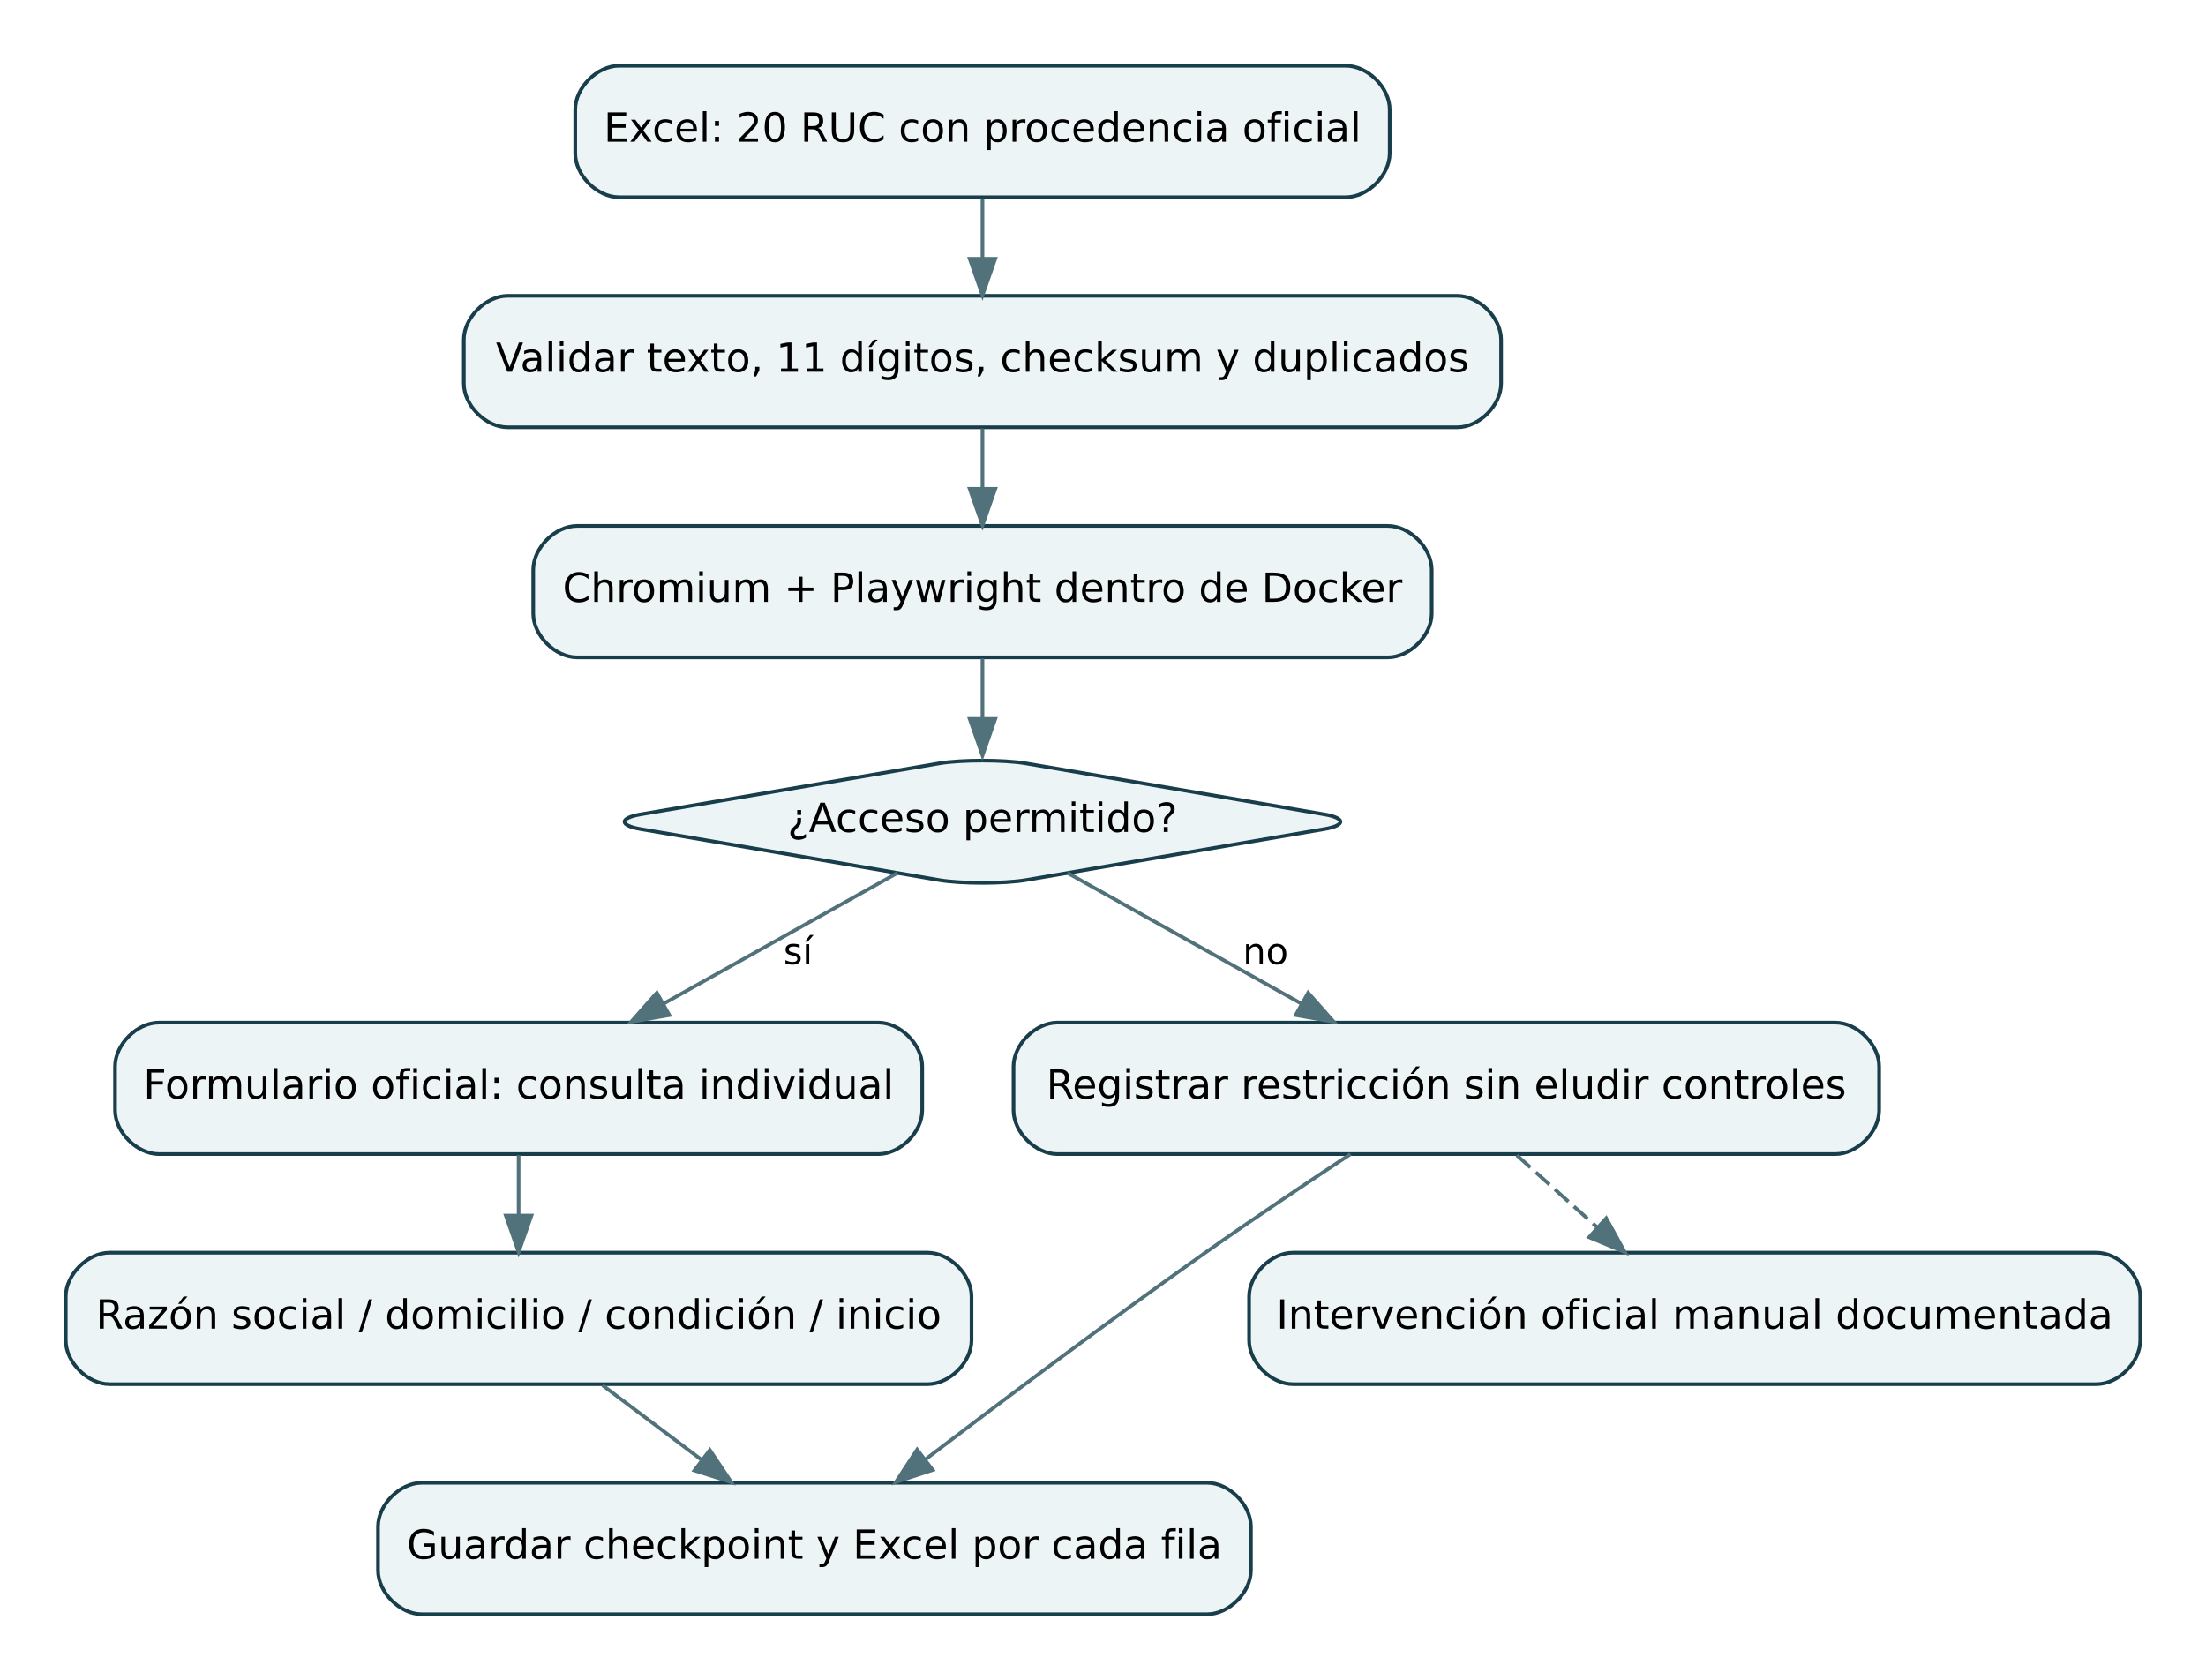
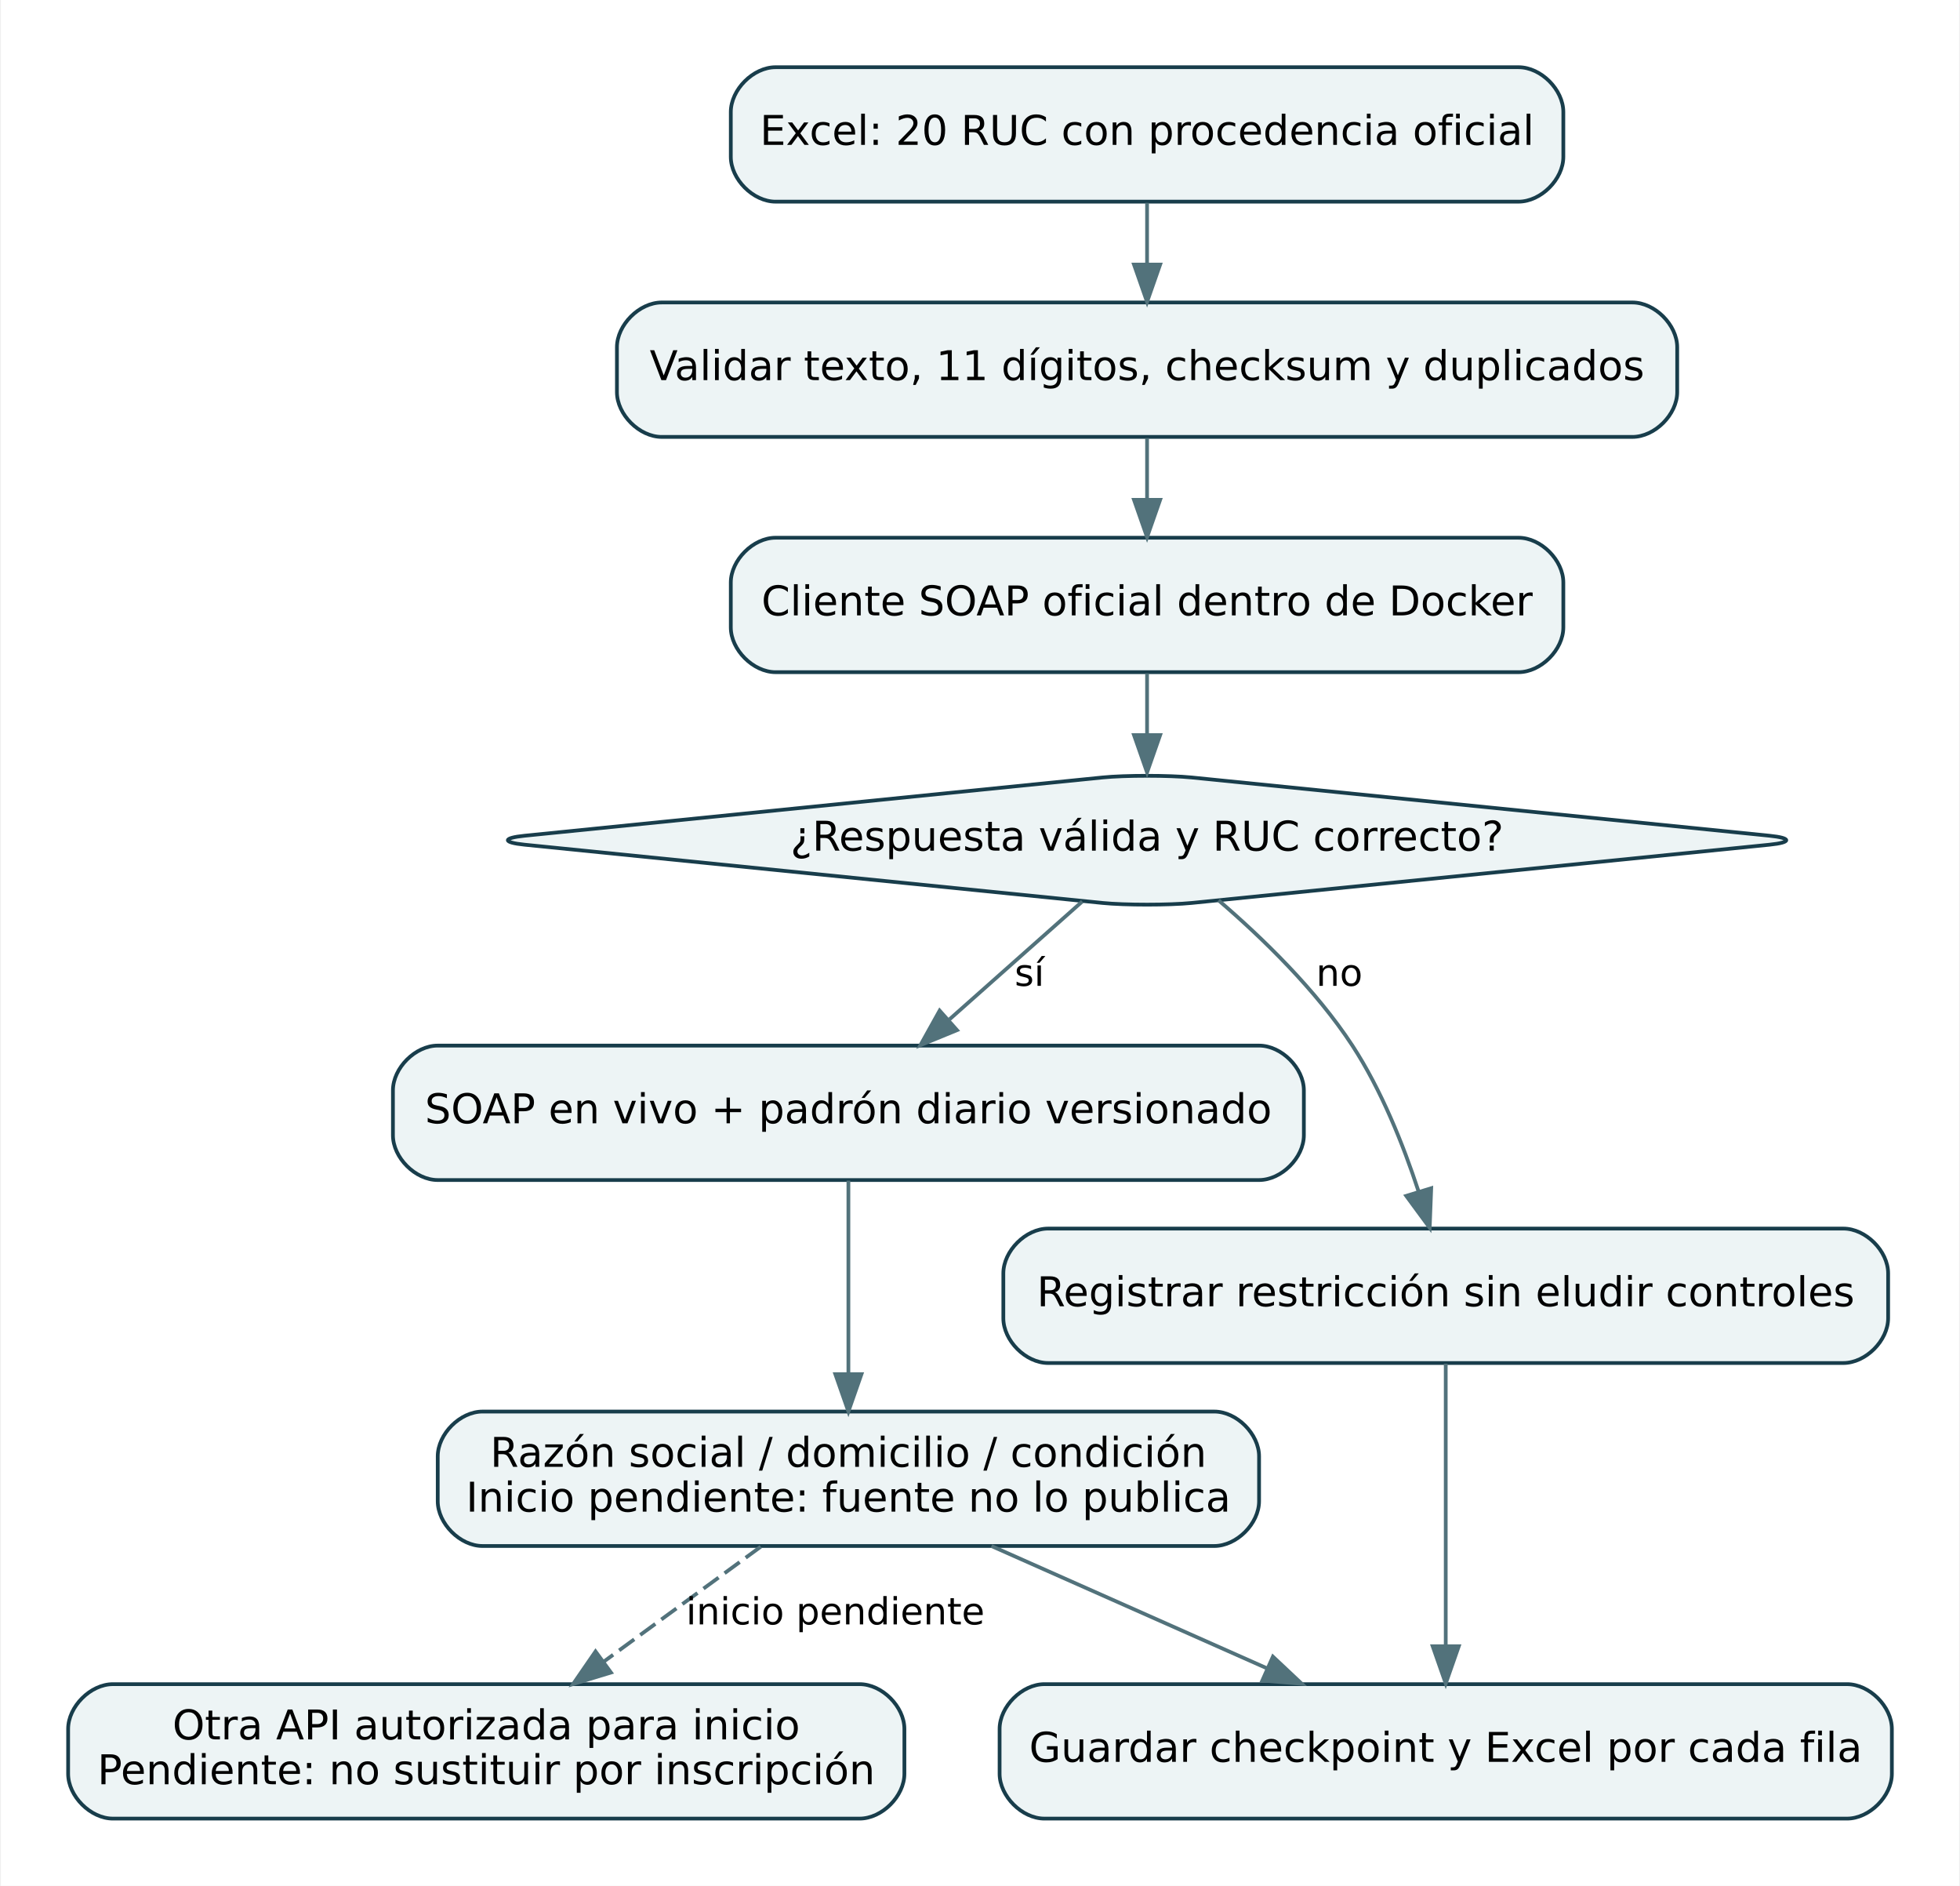
- <svg xmlns="http://www.w3.org/2000/svg" width="604pt" height="460pt" viewBox="0.00 0.00 604.00 460.00">
-   <g id="graph0" class="graph" transform="scale(1 1) rotate(0) translate(18 442)">
-     <polygon fill="white" stroke="transparent" points="-18,18 -18,-442 586,-442 586,18 -18,18" />
+ <svg xmlns="http://www.w3.org/2000/svg" width="525pt" height="505pt" viewBox="0.00 0.00 524.50 505.00">
+   <g id="graph0" class="graph" transform="scale(1 1) rotate(0) translate(18 487)">
+     <polygon fill="white" stroke="transparent" points="-18,18 -18,-487 506.5,-487 506.5,18 -18,18" />
    <g id="node1" class="node">
-       <path fill="#edf4f5" stroke="#183d4b" d="M350.5,-424C350.5,-424 151.5,-424 151.5,-424 145.5,-424 139.5,-418 139.5,-412 139.5,-412 139.5,-400 139.5,-400 139.5,-394 145.5,-388 151.5,-388 151.5,-388 350.5,-388 350.5,-388 356.5,-388 362.5,-394 362.5,-400 362.5,-400 362.5,-412 362.5,-412 362.5,-418 356.5,-424 350.5,-424" />
-       <text text-anchor="middle" x="251" y="-403.2" font-family="DejaVu Sans" font-size="11.00">Excel: 20 RUC con procedencia oficial</text>
+       <path fill="#edf4f5" stroke="#183d4b" d="M388.5,-469C388.5,-469 189.5,-469 189.5,-469 183.5,-469 177.5,-463 177.5,-457 177.5,-457 177.5,-445 177.5,-445 177.5,-439 183.5,-433 189.5,-433 189.5,-433 388.5,-433 388.5,-433 394.5,-433 400.5,-439 400.5,-445 400.5,-445 400.5,-457 400.5,-457 400.5,-463 394.5,-469 388.5,-469" />
+       <text text-anchor="middle" x="289" y="-448.2" font-family="DejaVu Sans" font-size="11.00">Excel: 20 RUC con procedencia oficial</text>
    </g>
    <g id="node2" class="node">
-       <path fill="#edf4f5" stroke="#183d4b" d="M381,-361C381,-361 121,-361 121,-361 115,-361 109,-355 109,-349 109,-349 109,-337 109,-337 109,-331 115,-325 121,-325 121,-325 381,-325 381,-325 387,-325 393,-331 393,-337 393,-337 393,-349 393,-349 393,-355 387,-361 381,-361" />
-       <text text-anchor="middle" x="251" y="-340.2" font-family="DejaVu Sans" font-size="11.00">Validar texto, 11 dígitos, checksum y duplicados</text>
+       <path fill="#edf4f5" stroke="#183d4b" d="M419,-406C419,-406 159,-406 159,-406 153,-406 147,-400 147,-394 147,-394 147,-382 147,-382 147,-376 153,-370 159,-370 159,-370 419,-370 419,-370 425,-370 431,-376 431,-382 431,-382 431,-394 431,-394 431,-400 425,-406 419,-406" />
+       <text text-anchor="middle" x="289" y="-385.2" font-family="DejaVu Sans" font-size="11.00">Validar texto, 11 dígitos, checksum y duplicados</text>
    </g>
    <g id="edge1" class="edge">
-       <path fill="none" stroke="#52727b" d="M251,-387.68C251,-382.62 251,-376.95 251,-371.42" />
-       <polygon fill="#52727b" stroke="#52727b" points="254.5,-371.15 251,-361.15 247.5,-371.15 254.5,-371.15" />
+       <path fill="none" stroke="#52727b" d="M289,-432.68C289,-427.62 289,-421.95 289,-416.42" />
+       <polygon fill="#52727b" stroke="#52727b" points="292.5,-416.15 289,-406.15 285.5,-416.15 292.5,-416.15" />
    </g>
    <g id="node3" class="node">
-       <path fill="#edf4f5" stroke="#183d4b" d="M362,-298C362,-298 140,-298 140,-298 134,-298 128,-292 128,-286 128,-286 128,-274 128,-274 128,-268 134,-262 140,-262 140,-262 362,-262 362,-262 368,-262 374,-268 374,-274 374,-274 374,-286 374,-286 374,-292 368,-298 362,-298" />
-       <text text-anchor="middle" x="251" y="-277.2" font-family="DejaVu Sans" font-size="11.00">Chromium + Playwright dentro de Docker</text>
+       <path fill="#edf4f5" stroke="#183d4b" d="M388.5,-343C388.5,-343 189.5,-343 189.5,-343 183.5,-343 177.5,-337 177.5,-331 177.5,-331 177.5,-319 177.5,-319 177.5,-313 183.5,-307 189.5,-307 189.5,-307 388.5,-307 388.5,-307 394.5,-307 400.5,-313 400.5,-319 400.5,-319 400.5,-331 400.5,-331 400.5,-337 394.5,-343 388.5,-343" />
+       <text text-anchor="middle" x="289" y="-322.2" font-family="DejaVu Sans" font-size="11.00">Cliente SOAP oficial dentro de Docker</text>
    </g>
    <g id="edge2" class="edge">
-       <path fill="none" stroke="#52727b" d="M251,-324.68C251,-319.62 251,-313.95 251,-308.42" />
-       <polygon fill="#52727b" stroke="#52727b" points="254.5,-308.15 251,-298.15 247.5,-308.15 254.5,-308.15" />
+       <path fill="none" stroke="#52727b" d="M289,-369.68C289,-364.62 289,-358.95 289,-353.42" />
+       <polygon fill="#52727b" stroke="#52727b" points="292.5,-353.15 289,-343.15 285.5,-353.15 292.5,-353.15" />
    </g>
    <g id="node4" class="node">
-       <path fill="#edf4f5" stroke="#183d4b" d="M239.17,-232.98C239.17,-232.98 157.42,-219.02 157.42,-219.02 151.51,-218.01 151.51,-215.99 157.42,-214.98 157.42,-214.98 239.17,-201.02 239.17,-201.02 245.09,-200.01 256.91,-200.01 262.83,-201.02 262.83,-201.02 344.58,-214.98 344.58,-214.98 350.49,-215.99 350.49,-218.01 344.58,-219.02 344.58,-219.02 262.83,-232.98 262.83,-232.98 256.91,-233.99 245.09,-233.99 239.17,-232.98" />
-       <text text-anchor="middle" x="251" y="-214.2" font-family="DejaVu Sans" font-size="11.00">¿Acceso permitido?</text>
+       <path fill="#edf4f5" stroke="#183d4b" d="M277.06,-278.8C277.06,-278.8 122.26,-263.2 122.26,-263.2 116.29,-262.6 116.29,-261.4 122.26,-260.8 122.26,-260.8 277.06,-245.2 277.06,-245.2 283.03,-244.6 294.97,-244.6 300.94,-245.2 300.94,-245.2 455.74,-260.8 455.74,-260.8 461.71,-261.4 461.71,-262.6 455.74,-263.2 455.74,-263.2 300.94,-278.8 300.94,-278.8 294.97,-279.4 283.03,-279.4 277.06,-278.8" />
+       <text text-anchor="middle" x="289" y="-259.2" font-family="DejaVu Sans" font-size="11.00">¿Respuesta válida y RUC correcto?</text>
    </g>
    <g id="edge3" class="edge">
-       <path fill="none" stroke="#52727b" d="M251,-261.68C251,-256.62 251,-250.95 251,-245.42" />
-       <polygon fill="#52727b" stroke="#52727b" points="254.5,-245.15 251,-235.15 247.5,-245.15 254.5,-245.15" />
+       <path fill="none" stroke="#52727b" d="M289,-306.68C289,-301.62 289,-295.95 289,-290.42" />
+       <polygon fill="#52727b" stroke="#52727b" points="292.5,-290.15 289,-280.15 285.5,-290.15 292.5,-290.15" />
    </g>
    <g id="node5" class="node">
-       <path fill="#edf4f5" stroke="#183d4b" d="M222.5,-162C222.5,-162 25.5,-162 25.5,-162 19.5,-162 13.5,-156 13.5,-150 13.5,-150 13.5,-138 13.5,-138 13.5,-132 19.5,-126 25.5,-126 25.5,-126 222.5,-126 222.5,-126 228.5,-126 234.5,-132 234.5,-138 234.5,-138 234.5,-150 234.5,-150 234.5,-156 228.5,-162 222.5,-162" />
-       <text text-anchor="middle" x="124" y="-141.2" font-family="DejaVu Sans" font-size="11.00">Formulario oficial: consulta individual</text>
+       <path fill="#edf4f5" stroke="#183d4b" d="M319,-207C319,-207 99,-207 99,-207 93,-207 87,-201 87,-195 87,-195 87,-183 87,-183 87,-177 93,-171 99,-171 99,-171 319,-171 319,-171 325,-171 331,-177 331,-183 331,-183 331,-195 331,-195 331,-201 325,-207 319,-207" />
+       <text text-anchor="middle" x="209" y="-186.2" font-family="DejaVu Sans" font-size="11.00">SOAP en vivo + padrón diario versionado</text>
    </g>
    <g id="edge4" class="edge">
-       <path fill="none" stroke="#52727b" d="M227.71,-202.98C209.79,-192.96 184.61,-178.88 163.55,-167.11" />
-       <polygon fill="#52727b" stroke="#52727b" points="165.25,-164.05 154.81,-162.22 161.83,-170.16 165.25,-164.05" />
-       <text text-anchor="middle" x="200.5" y="-178" font-family="DejaVu Sans" font-size="10.00">sí</text>
+       <path fill="none" stroke="#52727b" d="M271.64,-245.59C261.26,-236.38 247.85,-224.48 236.1,-214.05" />
+       <polygon fill="#52727b" stroke="#52727b" points="238.09,-211.14 228.29,-207.12 233.44,-216.37 238.09,-211.14" />
+       <text text-anchor="middle" x="257.5" y="-223" font-family="DejaVu Sans" font-size="10.00">sí</text>
    </g>
    <g id="node8" class="node">
-       <path fill="#edf4f5" stroke="#183d4b" d="M484.5,-162C484.5,-162 271.5,-162 271.5,-162 265.5,-162 259.5,-156 259.5,-150 259.5,-150 259.5,-138 259.5,-138 259.5,-132 265.5,-126 271.5,-126 271.5,-126 484.5,-126 484.5,-126 490.5,-126 496.5,-132 496.5,-138 496.5,-138 496.5,-150 496.5,-150 496.5,-156 490.5,-162 484.5,-162" />
-       <text text-anchor="middle" x="378" y="-141.2" font-family="DejaVu Sans" font-size="11.00">Registrar restricción sin eludir controles</text>
+       <path fill="#edf4f5" stroke="#183d4b" d="M475.5,-158C475.5,-158 262.5,-158 262.5,-158 256.5,-158 250.5,-152 250.5,-146 250.5,-146 250.5,-134 250.5,-134 250.5,-128 256.5,-122 262.5,-122 262.5,-122 475.5,-122 475.5,-122 481.5,-122 487.5,-128 487.5,-134 487.5,-134 487.5,-146 487.5,-146 487.5,-152 481.5,-158 475.5,-158" />
+       <text text-anchor="middle" x="369" y="-137.2" font-family="DejaVu Sans" font-size="11.00">Registrar restricción sin eludir controles</text>
    </g>
    <g id="edge5" class="edge">
-       <path fill="none" stroke="#52727b" d="M274.29,-202.98C292.21,-192.96 317.39,-178.88 338.45,-167.11" />
-       <polygon fill="#52727b" stroke="#52727b" points="340.17,-170.16 347.19,-162.22 336.75,-164.05 340.17,-170.16" />
-       <text text-anchor="middle" x="328.5" y="-178" font-family="DejaVu Sans" font-size="10.00">no</text>
+       <path fill="none" stroke="#52727b" d="M308.15,-245.9C319.81,-235.9 334.27,-221.9 344,-207 351.74,-195.14 357.59,-180.53 361.68,-168.07" />
+       <polygon fill="#52727b" stroke="#52727b" points="365.11,-168.81 364.7,-158.22 358.42,-166.76 365.11,-168.81" />
+       <text text-anchor="middle" x="340.5" y="-223" font-family="DejaVu Sans" font-size="10.00">no</text>
    </g>
    <g id="node6" class="node">
-       <path fill="#edf4f5" stroke="#183d4b" d="M236,-99C236,-99 12,-99 12,-99 6,-99 0,-93 0,-87 0,-87 0,-75 0,-75 0,-69 6,-63 12,-63 12,-63 236,-63 236,-63 242,-63 248,-69 248,-75 248,-75 248,-87 248,-87 248,-93 242,-99 236,-99" />
-       <text text-anchor="middle" x="124" y="-78.2" font-family="DejaVu Sans" font-size="11.00">Razón social / domicilio / condición / inicio</text>
+       <path fill="#edf4f5" stroke="#183d4b" d="M307,-109C307,-109 111,-109 111,-109 105,-109 99,-103 99,-97 99,-97 99,-85 99,-85 99,-79 105,-73 111,-73 111,-73 307,-73 307,-73 313,-73 319,-79 319,-85 319,-85 319,-97 319,-97 319,-103 313,-109 307,-109" />
+       <text text-anchor="middle" x="209" y="-94.2" font-family="DejaVu Sans" font-size="11.00">Razón social / domicilio / condición</text>
+       <text text-anchor="middle" x="209" y="-82.2" font-family="DejaVu Sans" font-size="11.00">Inicio pendiente: fuente no lo publica</text>
    </g>
    <g id="edge6" class="edge">
-       <path fill="none" stroke="#52727b" d="M124,-125.68C124,-120.62 124,-114.95 124,-109.42" />
-       <polygon fill="#52727b" stroke="#52727b" points="127.5,-109.15 124,-99.15 120.5,-109.15 127.5,-109.15" />
+       <path fill="none" stroke="#52727b" d="M209,-170.84C209,-156.5 209,-135.81 209,-119.22" />
+       <polygon fill="#52727b" stroke="#52727b" points="212.5,-119.01 209,-109.01 205.5,-119.01 212.5,-119.01" />
    </g>
    <g id="node7" class="node">
-       <path fill="#edf4f5" stroke="#183d4b" d="M312.5,-36C312.5,-36 97.5,-36 97.5,-36 91.5,-36 85.5,-30 85.5,-24 85.5,-24 85.5,-12 85.5,-12 85.5,-6 91.5,0 97.5,0 97.5,0 312.5,0 312.5,0 318.5,0 324.5,-6 324.5,-12 324.5,-12 324.5,-24 324.5,-24 324.5,-30 318.5,-36 312.5,-36" />
-       <text text-anchor="middle" x="205" y="-15.2" font-family="DejaVu Sans" font-size="11.00">Guardar checkpoint y Excel por cada fila</text>
+       <path fill="#edf4f5" stroke="#183d4b" d="M476.5,-36C476.5,-36 261.5,-36 261.5,-36 255.5,-36 249.5,-30 249.5,-24 249.5,-24 249.5,-12 249.5,-12 249.5,-6 255.5,0 261.5,0 261.5,0 476.5,0 476.5,0 482.5,0 488.5,-6 488.5,-12 488.5,-12 488.5,-24 488.5,-24 488.5,-30 482.5,-36 476.5,-36" />
+       <text text-anchor="middle" x="369" y="-15.2" font-family="DejaVu Sans" font-size="11.00">Guardar checkpoint y Excel por cada fila</text>
    </g>
    <g id="edge7" class="edge">
-       <path fill="none" stroke="#52727b" d="M146.99,-62.68C155.45,-56.32 165.16,-49.01 174.18,-42.21" />
-       <polygon fill="#52727b" stroke="#52727b" points="176.35,-44.96 182.23,-36.15 172.13,-39.37 176.35,-44.96" />
+       <path fill="none" stroke="#52727b" d="M247.32,-72.99C269.52,-63.14 297.66,-50.66 321.29,-40.17" />
+       <polygon fill="#52727b" stroke="#52727b" points="322.71,-43.37 330.43,-36.11 319.87,-36.97 322.71,-43.37" />
+     </g>
+     <g id="node9" class="node">
+       <path fill="#edf4f5" stroke="#183d4b" d="M212,-36C212,-36 12,-36 12,-36 6,-36 0,-30 0,-24 0,-24 0,-12 0,-12 0,-6 6,0 12,0 12,0 212,0 212,0 218,0 224,-6 224,-12 224,-12 224,-24 224,-24 224,-30 218,-36 212,-36" />
+       <text text-anchor="middle" x="112" y="-21.2" font-family="DejaVu Sans" font-size="11.00">Otra API autorizada para inicio</text>
+       <text text-anchor="middle" x="112" y="-9.2" font-family="DejaVu Sans" font-size="11.00">Pendiente: no sustituir por inscripción</text>
+     </g>
+     <g id="edge9" class="edge">
+       <path fill="none" stroke="#52727b" stroke-dasharray="5,2" d="M185.52,-72.81C172.89,-63.57 157.14,-52.04 143.47,-42.03" />
+       <polygon fill="#52727b" stroke="#52727b" points="145.4,-39.11 135.26,-36.03 141.27,-44.76 145.4,-39.11" />
+       <text text-anchor="middle" x="205.5" y="-52" font-family="DejaVu Sans" font-size="10.00">inicio pendiente</text>
    </g>
    <g id="edge8" class="edge">
-       <path fill="none" stroke="#52727b" d="M351.76,-125.98C339.57,-117.94 324.94,-108.14 312,-99 285.74,-80.45 256.55,-58.54 235.3,-42.34" />
-       <polygon fill="#52727b" stroke="#52727b" points="237.36,-39.5 227.29,-36.21 233.11,-45.07 237.36,-39.5" />
-     </g>
-     <g id="node9" class="node">
-       <path fill="#edf4f5" stroke="#183d4b" d="M556,-99C556,-99 336,-99 336,-99 330,-99 324,-93 324,-87 324,-87 324,-75 324,-75 324,-69 330,-63 336,-63 336,-63 556,-63 556,-63 562,-63 568,-69 568,-75 568,-75 568,-87 568,-87 568,-93 562,-99 556,-99" />
-       <text text-anchor="middle" x="446" y="-78.2" font-family="DejaVu Sans" font-size="11.00">Intervención oficial manual documentada</text>
-     </g>
-     <g id="edge9" class="edge">
-       <path fill="none" stroke="#52727b" stroke-dasharray="5,2" d="M397.3,-125.68C404.11,-119.58 411.89,-112.6 419.2,-106.04" />
-       <polygon fill="#52727b" stroke="#52727b" points="421.78,-108.43 426.88,-99.15 417.1,-103.22 421.78,-108.43" />
+       <path fill="none" stroke="#52727b" d="M369,-121.81C369,-102.11 369,-69.58 369,-46.39" />
+       <polygon fill="#52727b" stroke="#52727b" points="372.5,-46.16 369,-36.16 365.5,-46.16 372.5,-46.16" />
    </g>
  </g>
</svg>
